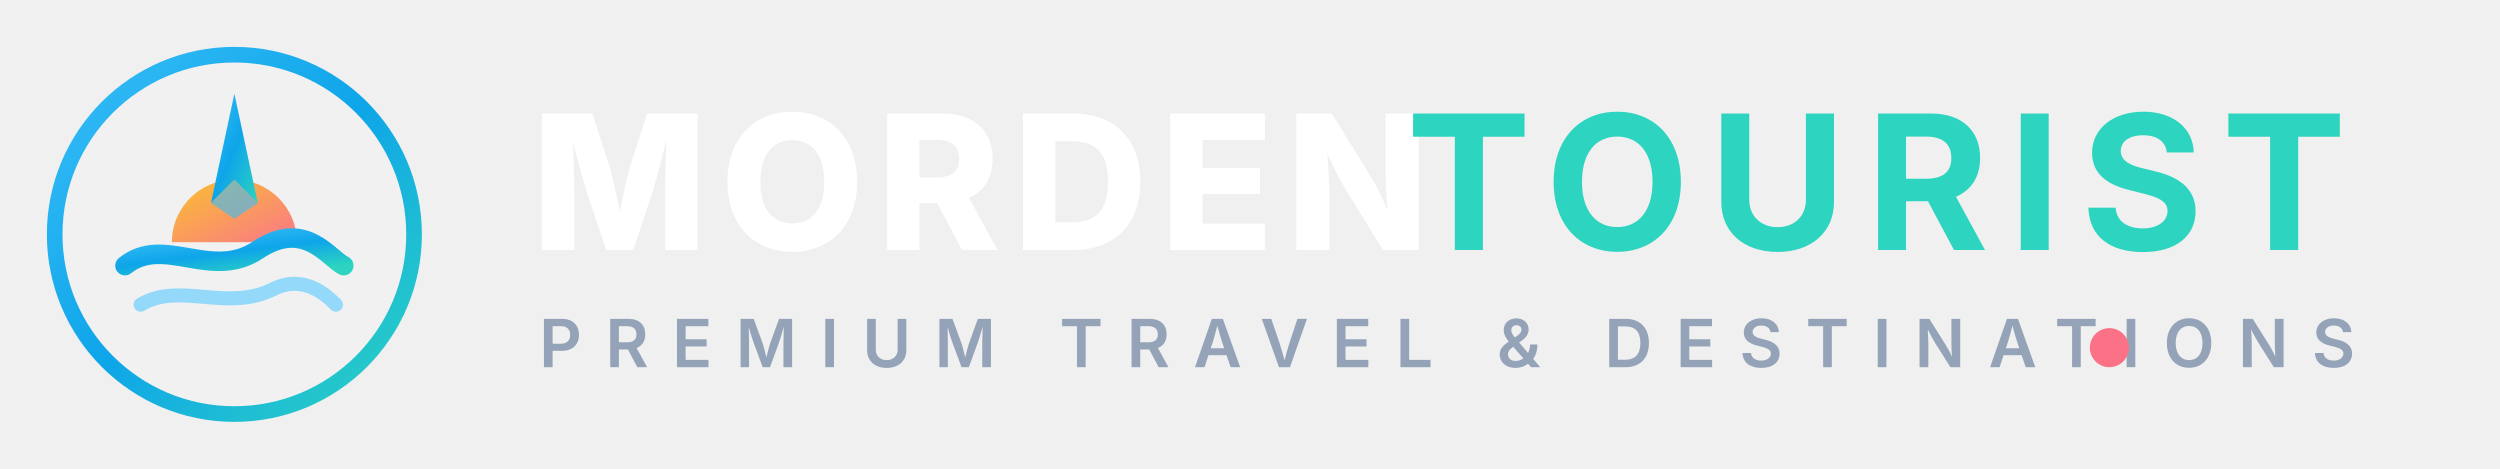
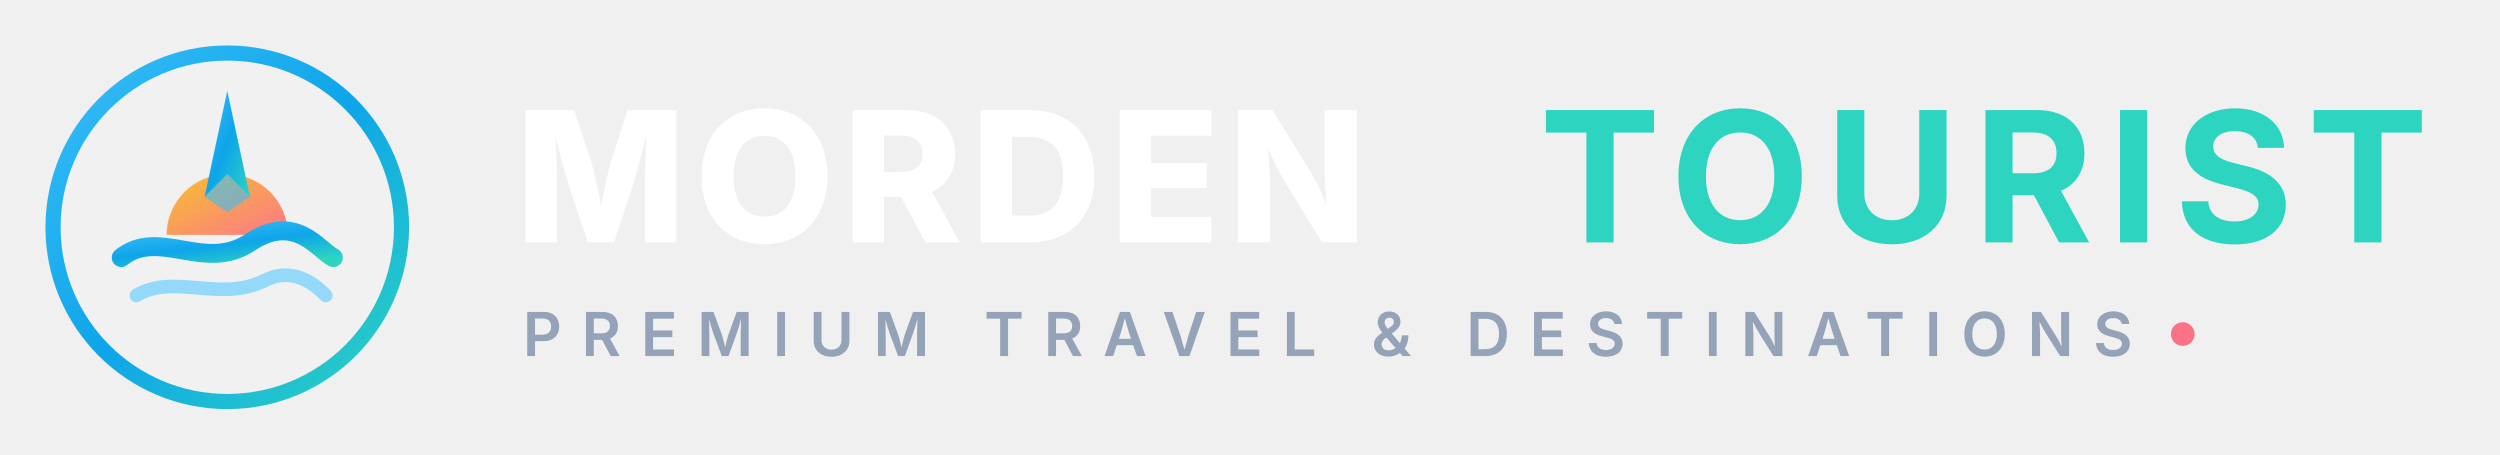
- <svg xmlns="http://www.w3.org/2000/svg" viewBox="0 0 320 60" width="100%" height="100%" fill="none">
+ <svg xmlns="http://www.w3.org/2000/svg" viewBox="0 0 330 60" width="100%" height="100%" fill="none">
  <defs>
    <linearGradient id="brandGradLight" x1="0%" y1="0%" x2="100%" y2="100%">
      <stop offset="0%" stop-color="#38BDF8" />
      <stop offset="50%" stop-color="#0EA5E9" />
      <stop offset="100%" stop-color="#2DD4BF" />
    </linearGradient>
    <linearGradient id="sunGradLight" x1="0%" y1="0%" x2="100%" y2="100%">
      <stop offset="0%" stop-color="#FBBF24" />
      <stop offset="100%" stop-color="#FB7185" />
    </linearGradient>
  </defs>
  <g transform="translate(6, 6)">
    <circle cx="24" cy="24" r="23" fill="rgba(255,255,255,0.08)" stroke="url(#brandGradLight)" stroke-width="2" />
    <path d="M16 25 A8 8 0 0 1 32 25 Z" fill="url(#sunGradLight)" opacity="0.95" />
    <path d="M10 28 C 15 24, 21 30, 27 26 C 33 22, 36 27, 38 28" stroke="url(#brandGradLight)" stroke-width="2.5" stroke-linecap="round" />
    <path d="M12 33 C 17 30, 23 34, 29 31 C 33 29, 36 32, 37 33" stroke="#7DD3FC" stroke-width="1.8" stroke-linecap="round" opacity="0.8" />
    <polygon points="24,6 27,20 24,17 21,20" fill="url(#brandGradLight)" />
    <polygon points="24,17 27,20 24,22 21,20" fill="#38BDF8" opacity="0.6" />
  </g>
-   <text x="68" y="32" font-family="'Plus Jakarta Sans', 'Inter', -apple-system, sans-serif" font-weight="800" font-size="24" letter-spacing="1.5" fill="#FFFFFF">
-     MORDEN
+   <text y="32" font-family="'Plus Jakarta Sans', 'Inter', -apple-system, BlinkMacSystemFont, 'Segoe UI', Roboto, sans-serif" font-size="24">
+     <tspan x="68" font-weight="800" letter-spacing="1" fill="#FFFFFF">MORDEN</tspan>
+     <tspan dx="16" font-weight="700" letter-spacing="2" fill="#2DD4BF">TOURIST</tspan>
  </text>
-   <text x="180" y="32" font-family="'Plus Jakarta Sans', 'Inter', -apple-system, sans-serif" font-weight="700" font-size="24" letter-spacing="2.5" fill="#2DD4BF">
-     TOURIST
+   <text x="69" y="47" font-family="'Plus Jakarta Sans', 'Inter', -apple-system, BlinkMacSystemFont, 'Segoe UI', Roboto, sans-serif" font-weight="600" font-size="8" letter-spacing="2.6" fill="#94A3B8">
+     PREMIUM TRAVEL &amp; DESTINATIONS <tspan fill="#FB7185" font-size="10" font-weight="900">•</tspan>
  </text>
-   <text x="69" y="47" font-family="'Plus Jakarta Sans', 'Inter', -apple-system, sans-serif" font-weight="600" font-size="8.5" letter-spacing="3" fill="#94A3B8">
-     PREMIUM TRAVEL &amp; DESTINATIONS
-   </text>
-   <circle cx="270" cy="44.5" r="2.5" fill="#FB7185" />
</svg>
